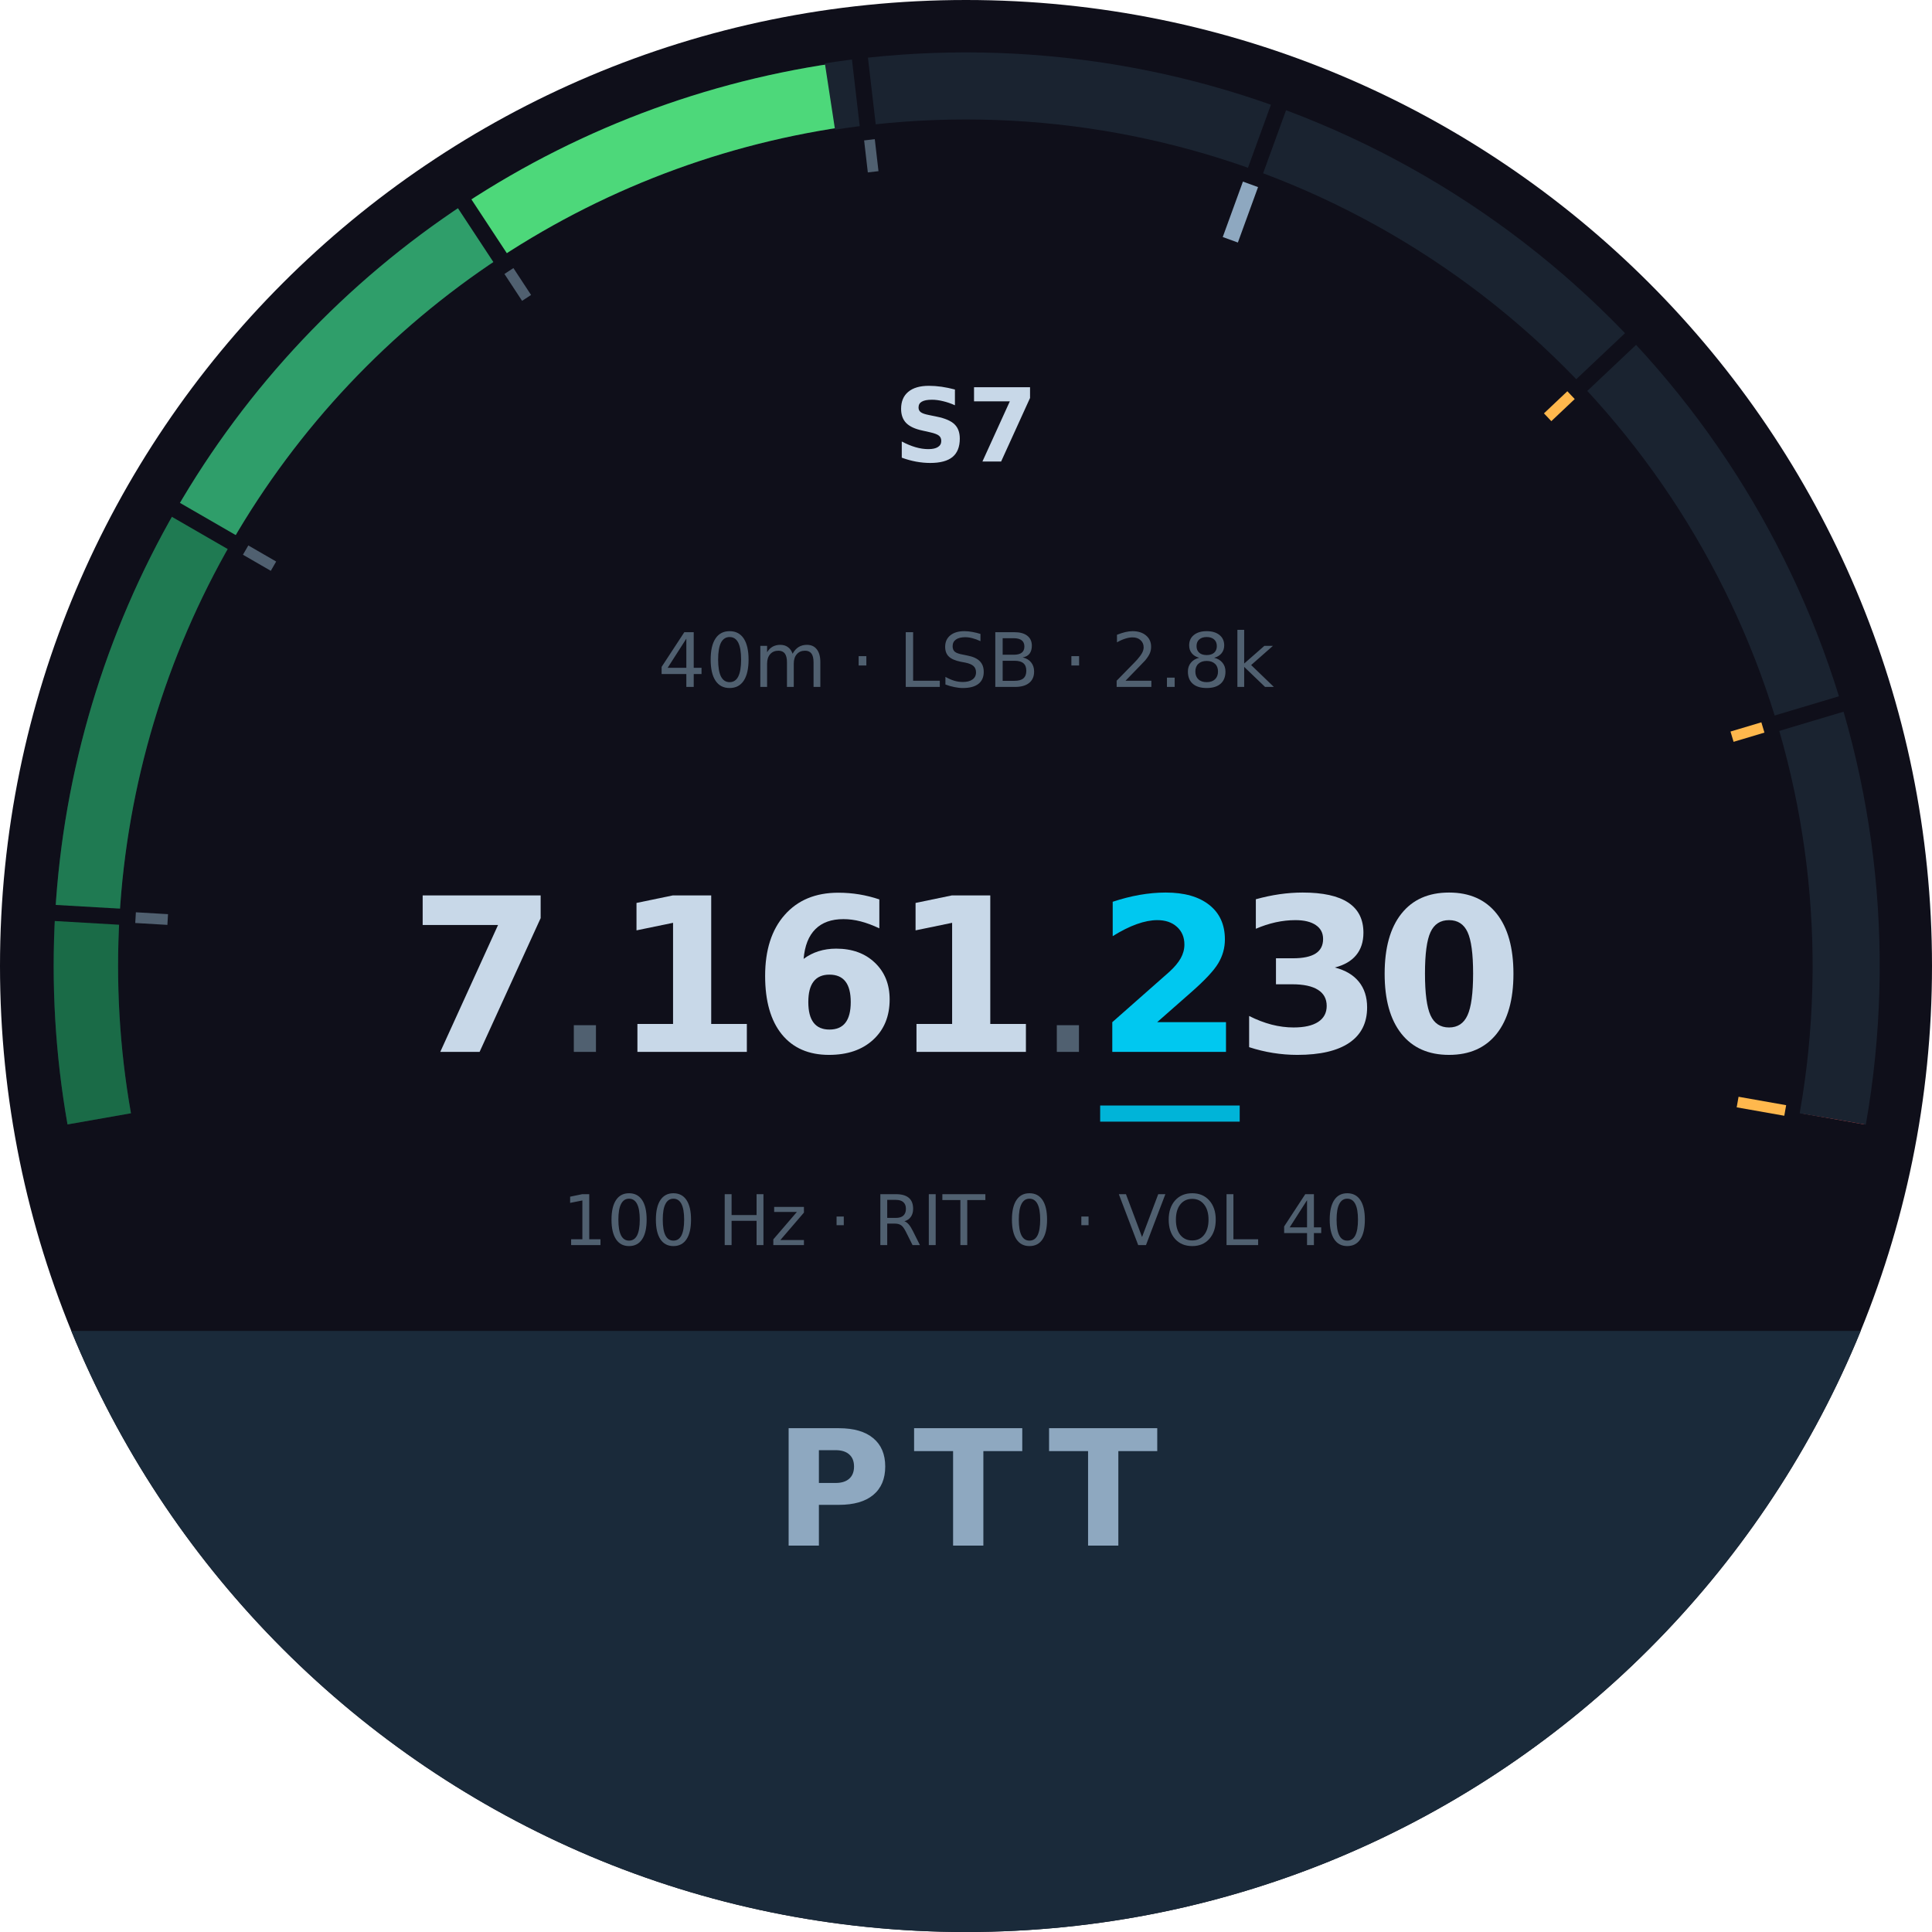
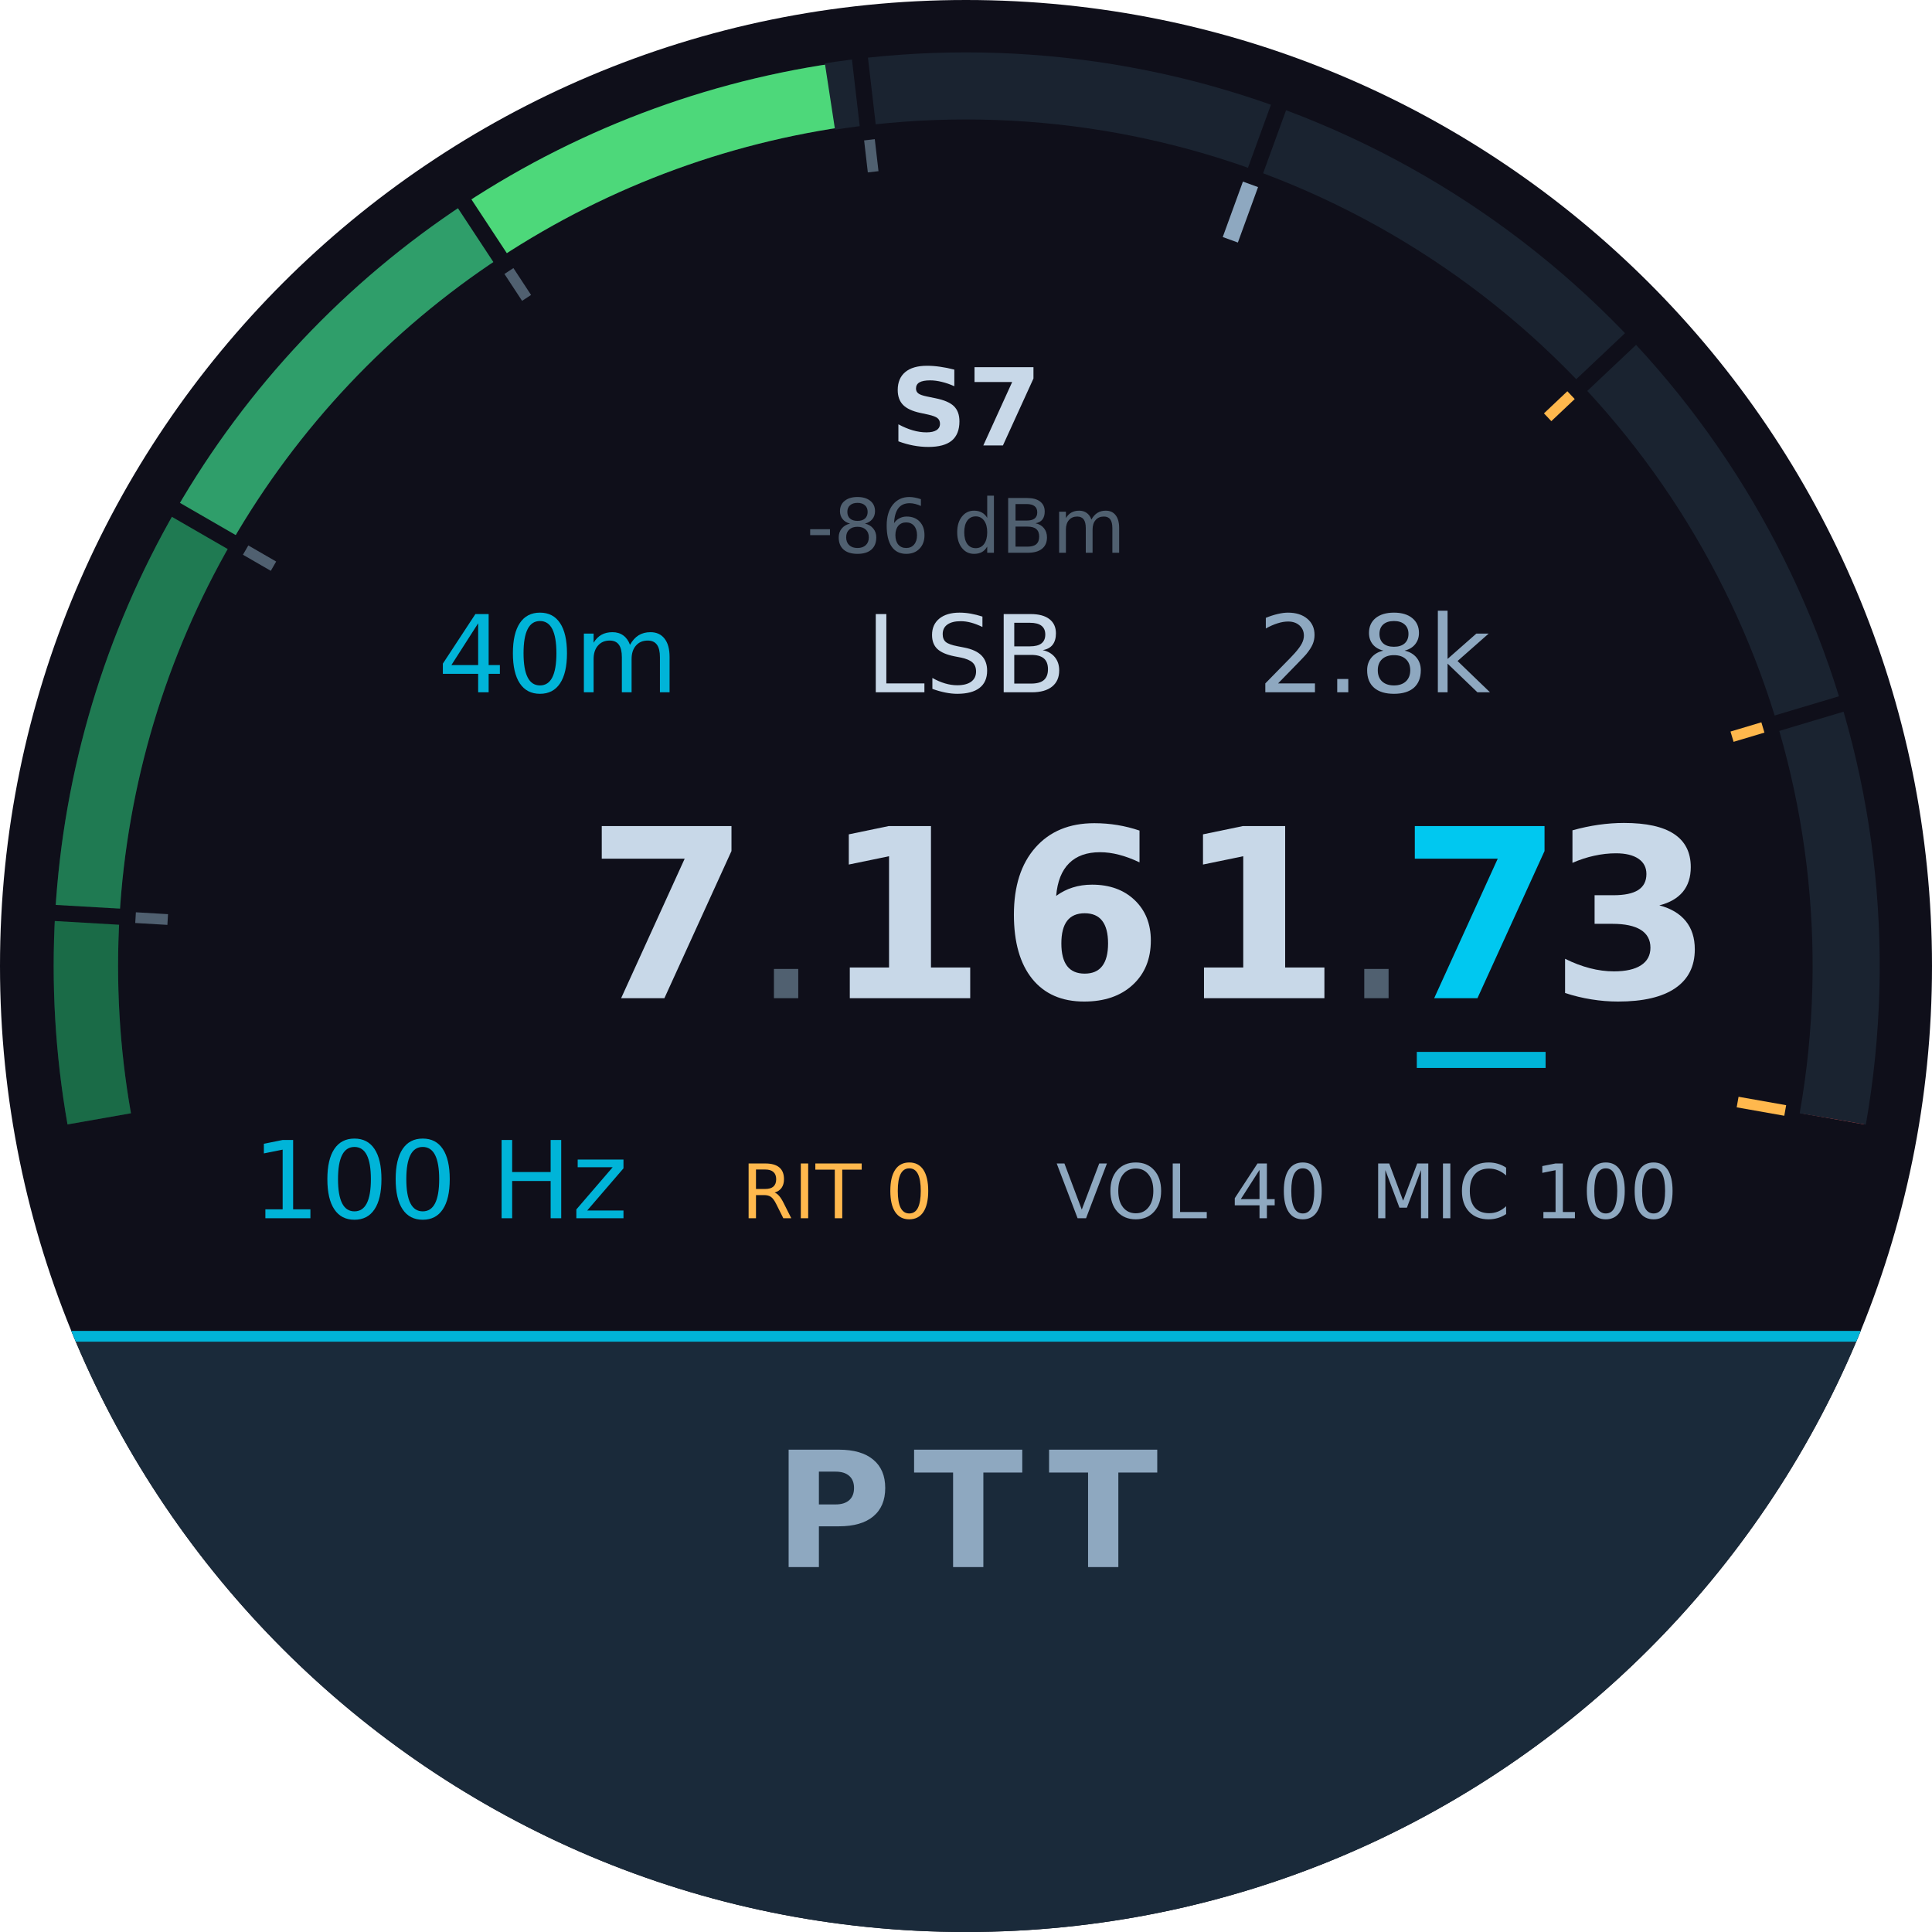
<svg xmlns="http://www.w3.org/2000/svg" viewBox="0 0 360 360" width="360" height="360" role="img" aria-label="VFO-Knob receiving">
  <defs>
    <clipPath id="glass">
      <circle cx="180" cy="180" r="180" />
    </clipPath>
  </defs>
  <g clip-path="url(#glass)">
    <circle cx="180" cy="180" r="180" fill="#0F0F1A" />
    <path d="M18.49,208.48 A164.00,164.00 0 1 1 341.51,208.48" fill="none" stroke="#1A2330" stroke-width="12" />
    <path d="M18.49,208.48 A164.00,164.00 0 0 1 16.28,170.46" fill="none" stroke="#1A6B47" stroke-width="12" />
    <path d="M16.28,170.46 A164.00,164.00 0 0 1 37.97,98.00" fill="none" stroke="#1F7A52" stroke-width="12" />
    <path d="M37.97,98.00 A164.00,164.00 0 0 1 89.88,42.98" fill="none" stroke="#2F9E6A" stroke-width="12" />
    <path d="M89.88,42.98 A164.00,164.00 0 0 1 160.96,17.11" fill="none" stroke="#4DD87A" stroke-width="12" />
    <path d="M160.96,17.11 A164.00,164.00 0 0 1 236.09,25.89" fill="none" stroke="#9BD94A" stroke-width="12" />
    <path d="M236.09,25.89 A164.00,164.00 0 0 1 299.29,67.46" fill="none" stroke="#FFD24D" stroke-width="12" />
    <path d="M299.29,67.46 A164.00,164.00 0 0 1 337.11,132.96" fill="none" stroke="#FF9A3C" stroke-width="12" />
    <path d="M337.11,132.96 A164.00,164.00 0 0 1 341.51,208.48" fill="none" stroke="#FF4D4D" stroke-width="12" />
    <path d="M341.51,208.48 A164.00,164.00 0 1 0 18.49,208.48" fill="none" stroke="#1A2330" stroke-width="12.5" stroke-dasharray="311.68 582.47">
      <animate attributeName="stroke-dasharray" dur="6s" repeatCount="indefinite" values="311.68 582.47 ; 260.79 582.47 ; 217.54 582.47 ; 183.19 582.47 ; 160.29 582.47 ; 190.82 582.47 ; 235.35 582.47 ; 324.40 582.47 ; 407.09 582.47 ; 477.06 582.47 ; 445.25 582.47 ; 394.37 582.47 ; 349.84 582.47 ; 311.68 582.47" />
    </path>
    <line x1="23.27" y1="170.87" x2="9.29" y2="170.06" stroke="#0F0F1A" stroke-width="3" />
    <line x1="44.03" y1="101.50" x2="31.91" y2="94.50" stroke="#0F0F1A" stroke-width="3" />
    <line x1="93.73" y1="48.83" x2="86.03" y2="37.13" stroke="#0F0F1A" stroke-width="3" />
    <line x1="161.77" y1="24.06" x2="160.15" y2="10.16" stroke="#0F0F1A" stroke-width="3" />
    <line x1="233.70" y1="32.47" x2="238.49" y2="19.31" stroke="#0F0F1A" stroke-width="3" />
    <line x1="294.20" y1="72.26" x2="304.38" y2="62.65" stroke="#0F0F1A" stroke-width="3" />
    <line x1="330.40" y1="134.97" x2="343.82" y2="130.96" stroke="#0F0F1A" stroke-width="3" />
    <line x1="31.25" y1="171.34" x2="25.26" y2="170.99" stroke="#506070" stroke-width="2" />
    <line x1="50.96" y1="105.50" x2="45.77" y2="102.50" stroke="#506070" stroke-width="2" />
    <line x1="98.12" y1="55.51" x2="94.83" y2="50.50" stroke="#506070" stroke-width="2" />
    <line x1="162.70" y1="32.01" x2="162.01" y2="26.05" stroke="#506070" stroke-width="2" />
    <line x1="229.25" y1="44.68" x2="233.01" y2="34.35" stroke="#8EA8C0" stroke-width="3" />
    <line x1="288.38" y1="77.75" x2="292.74" y2="73.63" stroke="#FFB84D" stroke-width="2" />
    <line x1="322.74" y1="137.27" x2="328.49" y2="135.55" stroke="#FFB84D" stroke-width="2" />
    <line x1="323.78" y1="205.35" x2="332.65" y2="206.92" stroke="#FFB84D" stroke-width="2" />
-     <text x="180" y="86" font-size="19" fill="#C8D8E8" text-anchor="middle" font-family="DejaVu Sans,Verdana,sans-serif" font-weight="700">S7</text>
-     <text x="180" y="128" font-size="14" fill="#506070" text-anchor="middle" font-family="DejaVu Sans,Verdana,sans-serif">40m · LSB · 2.8k</text>
-     <text x="90.0" y="196" font-size="40" fill="#C8D8E8" font-family="DejaVu Sans,Verdana,sans-serif" font-weight="700" text-anchor="middle">7</text>
-     <text x="109.0" y="196" font-size="40" fill="#506070" font-family="DejaVu Sans,Verdana,sans-serif" font-weight="400" text-anchor="middle">.</text>
-     <text x="128.0" y="196" font-size="40" fill="#C8D8E8" font-family="DejaVu Sans,Verdana,sans-serif" font-weight="700" text-anchor="middle">1</text>
-     <text x="154.0" y="196" font-size="40" fill="#C8D8E8" font-family="DejaVu Sans,Verdana,sans-serif" font-weight="700" text-anchor="middle">6</text>
-     <text x="180.0" y="196" font-size="40" fill="#C8D8E8" font-family="DejaVu Sans,Verdana,sans-serif" font-weight="700" text-anchor="middle">1</text>
-     <text x="199.0" y="196" font-size="40" fill="#506070" font-family="DejaVu Sans,Verdana,sans-serif" font-weight="400" text-anchor="middle">.</text>
-     <text x="218.0" y="196" font-size="40" fill="#00C8F0" font-family="DejaVu Sans,Verdana,sans-serif" font-weight="700" text-anchor="middle" opacity="1">2<animate attributeName="opacity" dur="6s" repeatCount="indefinite" calcMode="discrete" values="1;0;0;0;0;0;0;0;0;0;1" keyTimes="0;0.1;0.2;0.3;0.4;0.5;0.6;0.7;0.8;0.9;1" />
+     <text x="180" y="83" font-size="20" fill="#C8D8E8" text-anchor="middle" font-family="DejaVu Sans,Verdana,sans-serif" font-weight="700">S7</text>
+     <text x="180" y="103" font-size="14" fill="#506070" text-anchor="middle" font-family="DejaVu Sans,Verdana,sans-serif">-86 dBm</text>
+     <text x="104" y="129" font-size="20" fill="#00B4D8" text-anchor="middle" font-family="DejaVu Sans,Verdana,sans-serif">40m</text>
+     <text x="180" y="129" font-size="20" fill="#C8D8E8" text-anchor="middle" font-family="DejaVu Sans,Verdana,sans-serif">LSB</text>
+     <text x="256" y="129" font-size="20" fill="#8EA8C0" text-anchor="middle" font-family="DejaVu Sans,Verdana,sans-serif">2.8k</text>
+     <text x="124.5" y="186" font-size="44" fill="#C8D8E8" font-family="DejaVu Sans,Verdana,sans-serif" font-weight="700" text-anchor="middle">7</text>
+     <text x="146.5" y="186" font-size="44" fill="#506070" font-family="DejaVu Sans,Verdana,sans-serif" text-anchor="middle">.</text>
+     <text x="168.5" y="186" font-size="44" fill="#C8D8E8" font-family="DejaVu Sans,Verdana,sans-serif" font-weight="700" text-anchor="middle">1</text>
+     <text x="201.5" y="186" font-size="44" fill="#C8D8E8" font-family="DejaVu Sans,Verdana,sans-serif" font-weight="700" text-anchor="middle">6</text>
+     <text x="234.5" y="186" font-size="44" fill="#C8D8E8" font-family="DejaVu Sans,Verdana,sans-serif" font-weight="700" text-anchor="middle">1</text>
+     <text x="256.5" y="186" font-size="44" fill="#506070" font-family="DejaVu Sans,Verdana,sans-serif" text-anchor="middle">.</text>
+     <text x="276.0" y="186" font-size="44" fill="#00C8F0" font-family="DejaVu Sans,Verdana,sans-serif" font-weight="700" text-anchor="middle" opacity="1">7<animate attributeName="opacity" dur="6s" repeatCount="indefinite" calcMode="discrete" values="1;0;0;0;0;0;0;0;0;0;1" keyTimes="0;0.1;0.2;0.3;0.4;0.5;0.6;0.7;0.8;0.9;1" />
    </text>
-     <text x="218.0" y="196" font-size="40" fill="#00C8F0" font-family="DejaVu Sans,Verdana,sans-serif" font-weight="700" text-anchor="middle" opacity="0">3<animate attributeName="opacity" dur="6s" repeatCount="indefinite" calcMode="discrete" values="0;1;0;0;0;0;0;0;0;0;0" keyTimes="0;0.1;0.2;0.3;0.4;0.5;0.6;0.7;0.8;0.9;1" />
+     <text x="276.0" y="186" font-size="44" fill="#00C8F0" font-family="DejaVu Sans,Verdana,sans-serif" font-weight="700" text-anchor="middle" opacity="0">8<animate attributeName="opacity" dur="6s" repeatCount="indefinite" calcMode="discrete" values="0;1;0;0;0;0;0;0;0;0;0" keyTimes="0;0.1;0.2;0.3;0.4;0.5;0.6;0.7;0.8;0.9;1" />
    </text>
-     <text x="218.0" y="196" font-size="40" fill="#00C8F0" font-family="DejaVu Sans,Verdana,sans-serif" font-weight="700" text-anchor="middle" opacity="0">4<animate attributeName="opacity" dur="6s" repeatCount="indefinite" calcMode="discrete" values="0;0;1;0;0;0;0;0;0;0;0" keyTimes="0;0.1;0.2;0.3;0.4;0.5;0.6;0.7;0.8;0.9;1" />
+     <text x="276.0" y="186" font-size="44" fill="#00C8F0" font-family="DejaVu Sans,Verdana,sans-serif" font-weight="700" text-anchor="middle" opacity="0">9<animate attributeName="opacity" dur="6s" repeatCount="indefinite" calcMode="discrete" values="0;0;1;0;0;0;0;0;0;0;0" keyTimes="0;0.1;0.2;0.3;0.4;0.5;0.6;0.7;0.8;0.9;1" />
    </text>
-     <text x="218.0" y="196" font-size="40" fill="#00C8F0" font-family="DejaVu Sans,Verdana,sans-serif" font-weight="700" text-anchor="middle" opacity="0">5<animate attributeName="opacity" dur="6s" repeatCount="indefinite" calcMode="discrete" values="0;0;0;1;0;0;0;0;0;0;0" keyTimes="0;0.1;0.2;0.3;0.4;0.5;0.6;0.7;0.8;0.9;1" />
+     <text x="276.0" y="186" font-size="44" fill="#00C8F0" font-family="DejaVu Sans,Verdana,sans-serif" font-weight="700" text-anchor="middle" opacity="0">0<animate attributeName="opacity" dur="6s" repeatCount="indefinite" calcMode="discrete" values="0;0;0;1;0;0;0;0;0;0;0" keyTimes="0;0.1;0.2;0.3;0.4;0.5;0.6;0.7;0.8;0.9;1" />
    </text>
-     <text x="218.0" y="196" font-size="40" fill="#00C8F0" font-family="DejaVu Sans,Verdana,sans-serif" font-weight="700" text-anchor="middle" opacity="0">6<animate attributeName="opacity" dur="6s" repeatCount="indefinite" calcMode="discrete" values="0;0;0;0;1;0;0;0;0;0;0" keyTimes="0;0.1;0.2;0.3;0.4;0.5;0.6;0.7;0.8;0.9;1" />
+     <text x="276.0" y="186" font-size="44" fill="#00C8F0" font-family="DejaVu Sans,Verdana,sans-serif" font-weight="700" text-anchor="middle" opacity="0">1<animate attributeName="opacity" dur="6s" repeatCount="indefinite" calcMode="discrete" values="0;0;0;0;1;0;0;0;0;0;0" keyTimes="0;0.1;0.2;0.3;0.4;0.5;0.6;0.7;0.8;0.9;1" />
    </text>
-     <text x="218.0" y="196" font-size="40" fill="#00C8F0" font-family="DejaVu Sans,Verdana,sans-serif" font-weight="700" text-anchor="middle" opacity="0">7<animate attributeName="opacity" dur="6s" repeatCount="indefinite" calcMode="discrete" values="0;0;0;0;0;1;0;0;0;0;0" keyTimes="0;0.1;0.2;0.3;0.4;0.5;0.6;0.7;0.8;0.9;1" />
+     <text x="276.0" y="186" font-size="44" fill="#00C8F0" font-family="DejaVu Sans,Verdana,sans-serif" font-weight="700" text-anchor="middle" opacity="0">2<animate attributeName="opacity" dur="6s" repeatCount="indefinite" calcMode="discrete" values="0;0;0;0;0;1;0;0;0;0;0" keyTimes="0;0.1;0.2;0.3;0.4;0.5;0.6;0.7;0.8;0.9;1" />
    </text>
-     <text x="218.0" y="196" font-size="40" fill="#00C8F0" font-family="DejaVu Sans,Verdana,sans-serif" font-weight="700" text-anchor="middle" opacity="0">8<animate attributeName="opacity" dur="6s" repeatCount="indefinite" calcMode="discrete" values="0;0;0;0;0;0;1;0;0;0;0" keyTimes="0;0.1;0.2;0.3;0.4;0.5;0.6;0.7;0.8;0.9;1" />
+     <text x="276.0" y="186" font-size="44" fill="#00C8F0" font-family="DejaVu Sans,Verdana,sans-serif" font-weight="700" text-anchor="middle" opacity="0">3<animate attributeName="opacity" dur="6s" repeatCount="indefinite" calcMode="discrete" values="0;0;0;0;0;0;1;0;0;0;0" keyTimes="0;0.1;0.2;0.3;0.4;0.5;0.6;0.7;0.8;0.9;1" />
    </text>
-     <text x="218.0" y="196" font-size="40" fill="#00C8F0" font-family="DejaVu Sans,Verdana,sans-serif" font-weight="700" text-anchor="middle" opacity="0">9<animate attributeName="opacity" dur="6s" repeatCount="indefinite" calcMode="discrete" values="0;0;0;0;0;0;0;1;0;0;0" keyTimes="0;0.1;0.2;0.3;0.4;0.5;0.6;0.7;0.8;0.9;1" />
+     <text x="276.0" y="186" font-size="44" fill="#00C8F0" font-family="DejaVu Sans,Verdana,sans-serif" font-weight="700" text-anchor="middle" opacity="0">4<animate attributeName="opacity" dur="6s" repeatCount="indefinite" calcMode="discrete" values="0;0;0;0;0;0;0;1;0;0;0" keyTimes="0;0.1;0.2;0.3;0.4;0.5;0.6;0.7;0.8;0.9;1" />
    </text>
-     <text x="218.0" y="196" font-size="40" fill="#00C8F0" font-family="DejaVu Sans,Verdana,sans-serif" font-weight="700" text-anchor="middle" opacity="0">0<animate attributeName="opacity" dur="6s" repeatCount="indefinite" calcMode="discrete" values="0;0;0;0;0;0;0;0;1;0;0" keyTimes="0;0.1;0.2;0.3;0.4;0.5;0.6;0.7;0.8;0.9;1" />
+     <text x="276.0" y="186" font-size="44" fill="#00C8F0" font-family="DejaVu Sans,Verdana,sans-serif" font-weight="700" text-anchor="middle" opacity="0">5<animate attributeName="opacity" dur="6s" repeatCount="indefinite" calcMode="discrete" values="0;0;0;0;0;0;0;0;1;0;0" keyTimes="0;0.1;0.2;0.3;0.4;0.5;0.6;0.7;0.8;0.9;1" />
    </text>
-     <text x="218.0" y="196" font-size="40" fill="#00C8F0" font-family="DejaVu Sans,Verdana,sans-serif" font-weight="700" text-anchor="middle" opacity="0">1<animate attributeName="opacity" dur="6s" repeatCount="indefinite" calcMode="discrete" values="0;0;0;0;0;0;0;0;0;1;0" keyTimes="0;0.1;0.2;0.3;0.4;0.5;0.6;0.7;0.8;0.9;1" />
+     <text x="276.0" y="186" font-size="44" fill="#00C8F0" font-family="DejaVu Sans,Verdana,sans-serif" font-weight="700" text-anchor="middle" opacity="0">6<animate attributeName="opacity" dur="6s" repeatCount="indefinite" calcMode="discrete" values="0;0;0;0;0;0;0;0;0;1;0" keyTimes="0;0.1;0.2;0.3;0.4;0.5;0.6;0.7;0.8;0.9;1" />
    </text>
-     <text x="244.0" y="196" font-size="40" fill="#C8D8E8" font-family="DejaVu Sans,Verdana,sans-serif" font-weight="700" text-anchor="middle">3</text>
-     <text x="270.0" y="196" font-size="40" fill="#C8D8E8" font-family="DejaVu Sans,Verdana,sans-serif" font-weight="700" text-anchor="middle">0</text>
-     <rect x="205.0" y="206" width="26" height="3" fill="#00B4D8" />
-     <text x="180" y="232" font-size="13" fill="#506070" text-anchor="middle" font-family="DejaVu Sans,Verdana,sans-serif">100 Hz · RIT 0 · VOL 40</text>
+     <text x="304.0" y="186" font-size="44" fill="#C8D8E8" font-family="DejaVu Sans,Verdana,sans-serif" font-weight="700" text-anchor="middle">3</text>
+     <rect x="264.0" y="196" width="24" height="3" fill="#00B4D8" />
+     <text x="82" y="227" font-size="20" fill="#00B4D8" text-anchor="middle" font-family="DejaVu Sans,Verdana,sans-serif">100 Hz</text>
+     <text x="156" y="227" font-size="14" fill="#FFB84D" text-anchor="middle" font-family="DejaVu Sans,Verdana,sans-serif">RIT 0</text>
+     <text x="222" y="227" font-size="14" fill="#8EA8C0" text-anchor="middle" font-family="DejaVu Sans,Verdana,sans-serif">VOL 40</text>
+     <text x="284" y="227" font-size="14" fill="#8EA8C0" text-anchor="middle" font-family="DejaVu Sans,Verdana,sans-serif">MIC 100</text>
    <rect x="0" y="248" width="360" height="112" fill="#1A2A3A" />
-     <text x="180" y="288" font-size="30" fill="#8EA8C0" text-anchor="middle" font-family="DejaVu Sans,Verdana,sans-serif" font-weight="700" letter-spacing="4">PTT</text>
+     <line x1="0" y1="249" x2="360" y2="249" stroke="#00B4D8" stroke-width="2" />
+     <text x="180" y="292" font-size="30" fill="#8EA8C0" text-anchor="middle" font-family="DejaVu Sans,Verdana,sans-serif" font-weight="700" letter-spacing="4">PTT</text>
  </g>
</svg>
